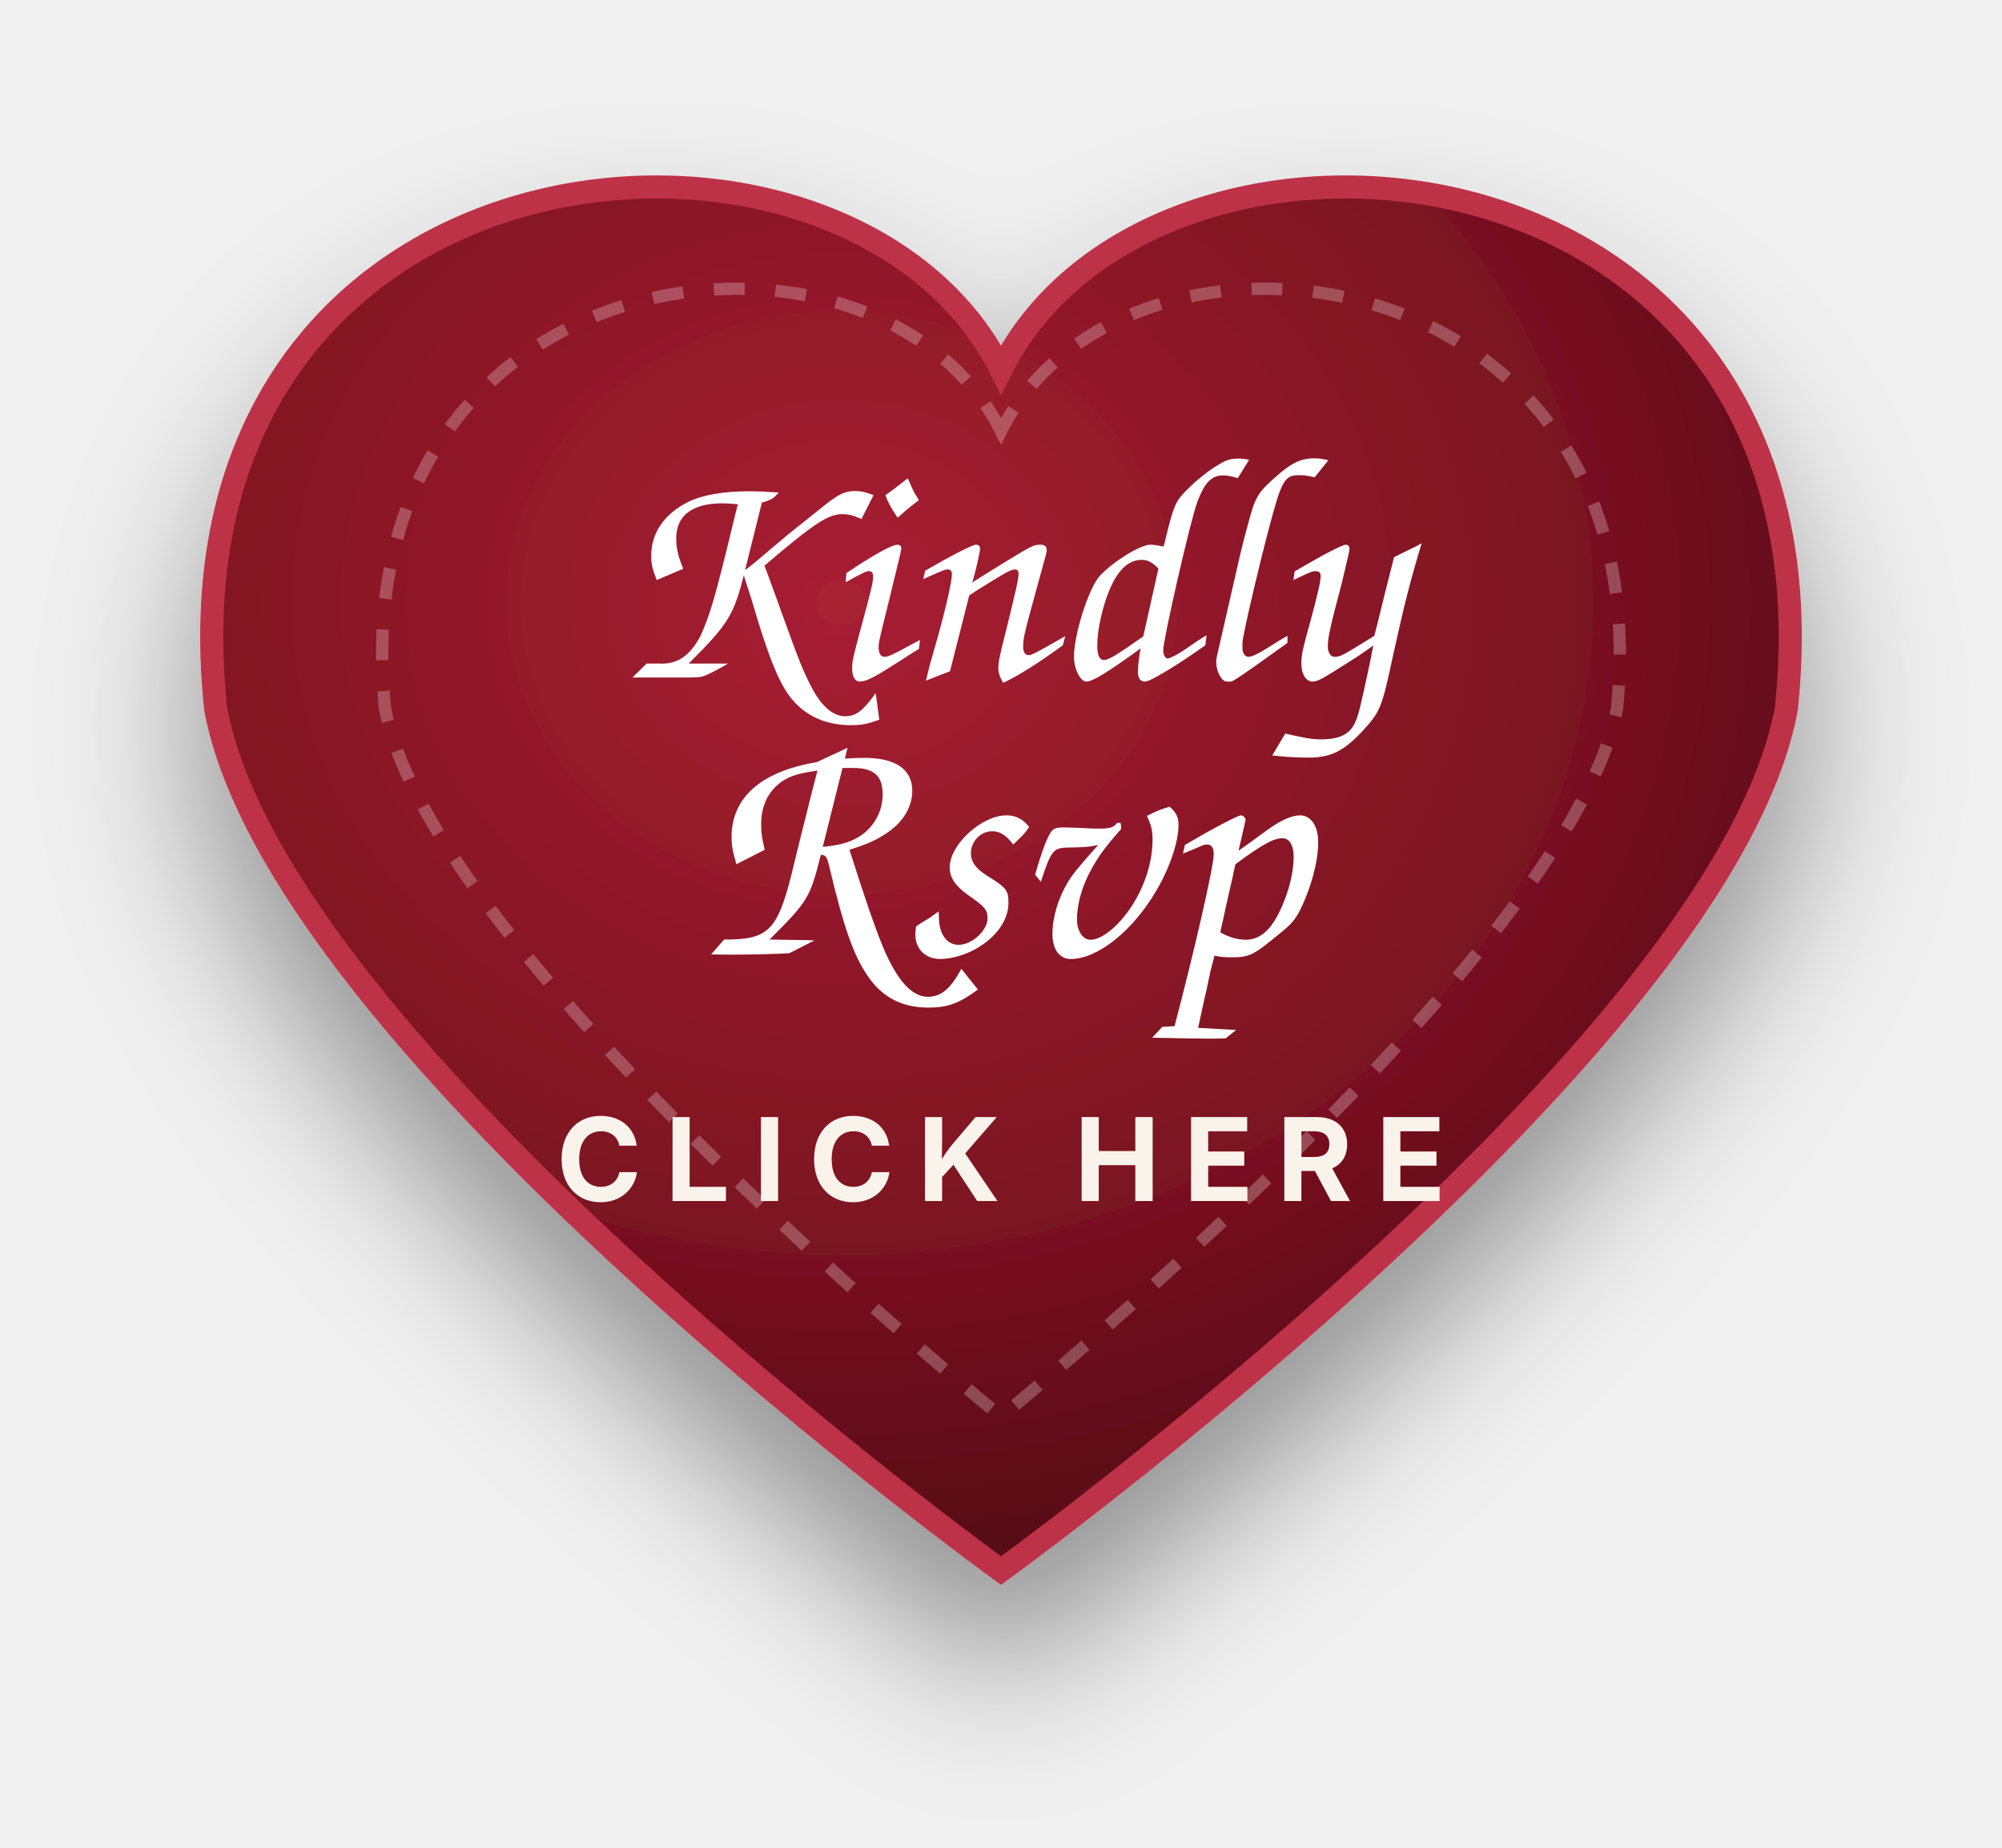
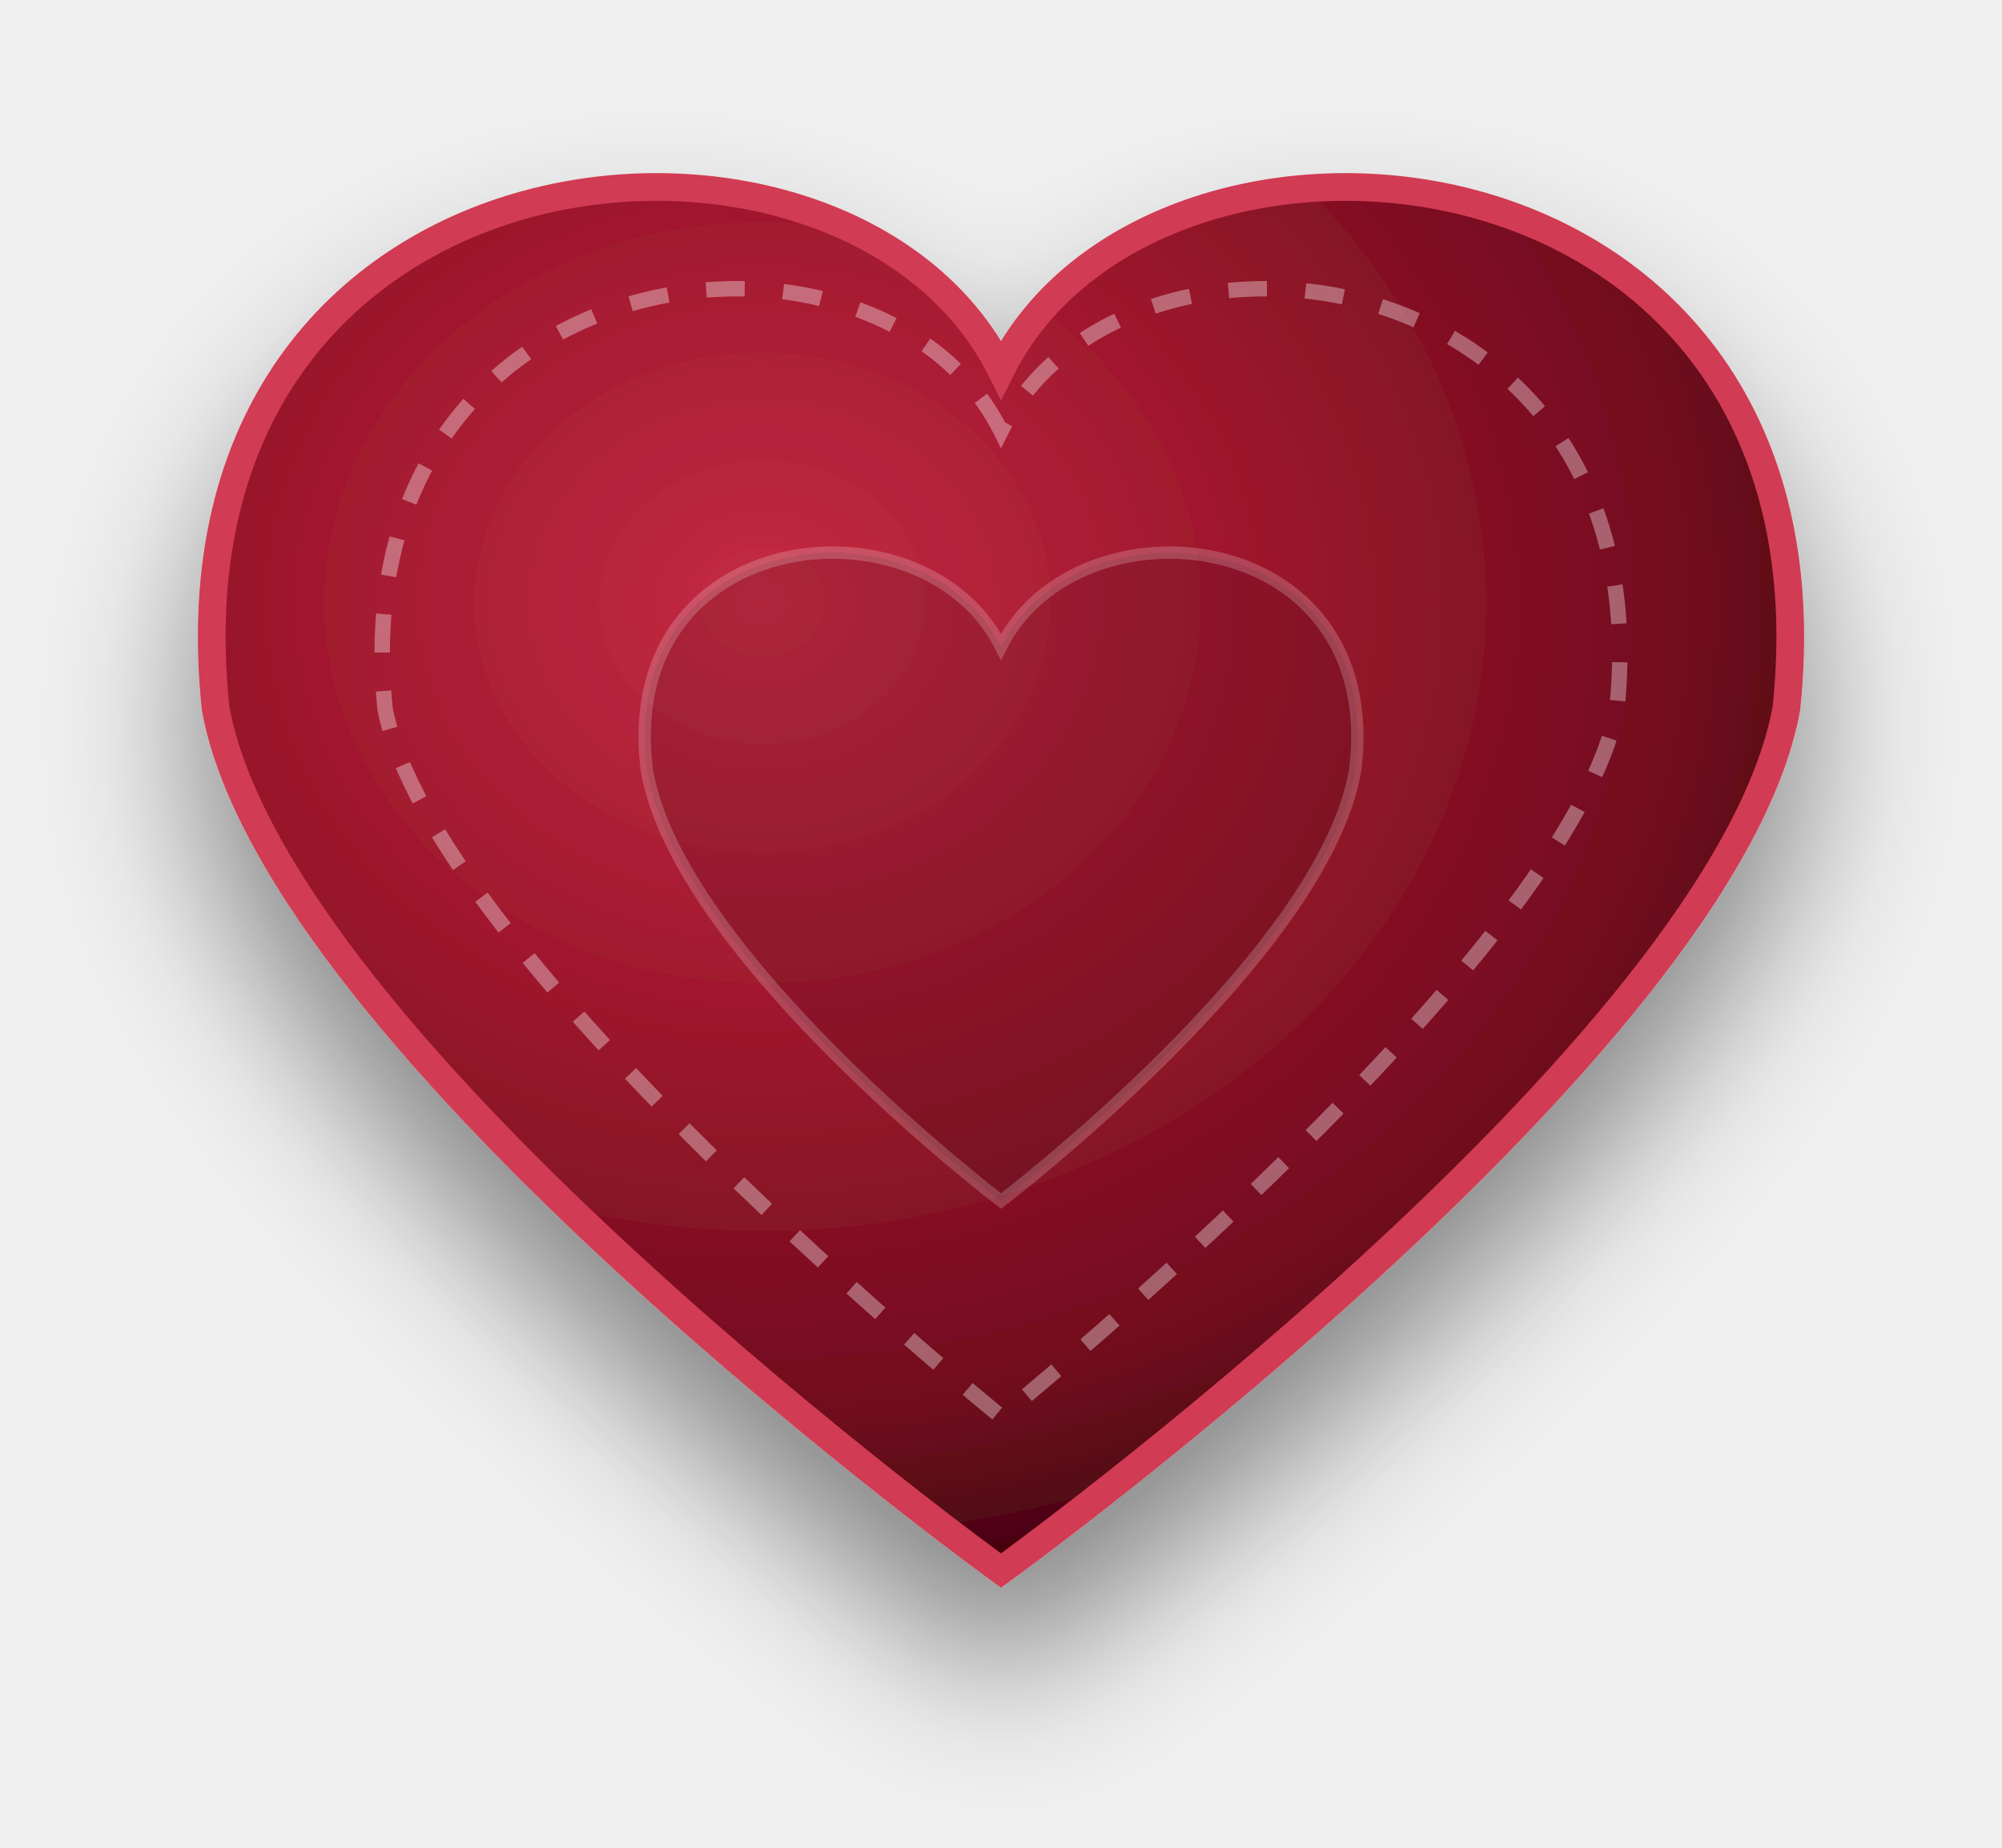
<svg xmlns="http://www.w3.org/2000/svg" viewBox="0 0 130 120" width="130" height="120" fill="none">
  <defs>
-     <radialGradient id="heartWax" cx="40%" cy="30%" r="70%">
-       <stop offset="0%" stop-color="#A82032" />
-       <stop offset="65%" stop-color="#7C1221" />
-       <stop offset="100%" stop-color="#550B16" />
+     <radialGradient id="heartWax" cx="35%" cy="30%" r="70%">
+       <stop offset="0%" stop-color="#C52B43" />
+       <stop offset="45%" stop-color="#9C172C" />
+       <stop offset="85%" stop-color="#6F0C1D" />
+       <stop offset="100%" stop-color="#4A0511" />
    </radialGradient>
    <filter id="heartShadow" x="-20%" y="-15%" width="140%" height="140%">
-       <feDropShadow dx="0" dy="6" stdDeviation="5" flood-color="#000" flood-opacity="0.4" />
+       <feDropShadow dx="0" dy="6" stdDeviation="5" flood-color="#000" flood-opacity="0.45" />
    </filter>
+     <linearGradient id="innerGlow" x1="0%" y1="0%" x2="100%" y2="100%">
+       <stop offset="0%" stop-color="rgba(255,255,255,0.4)" />
+       <stop offset="100%" stop-color="rgba(0,0,0,0.2)" />
+     </linearGradient>
  </defs>
-   <path d="     M 65 24     C 55 4, 10 8, 14 46     C 18 68, 65 102, 65 102     C 65 102, 112 68, 116 46     C 120 8, 75 4, 65 24     Z" fill="url(#heartWax)" stroke="#BD3347" stroke-width="1.5" filter="url(#heartShadow)" />
-   <path d="     M 65 28     C 57 12, 22 16, 25 46     C 28 62, 65 92, 65 92     C 65 92, 102 62, 105 46     C 108 16, 73 12, 65 28     Z" fill="none" stroke="rgba(255, 255, 255, 0.25)" stroke-width="0.8" stroke-dasharray="2 2" />
-   <text x="65" y="44" font-family="'Alex Brush', 'Pinyon Script', 'Great Vibes', cursive" font-size="21" font-style="italic" fill="#FFFFFF" text-anchor="middle" style="text-shadow: 0 1px 3px rgba(0,0,0,0.5);">Kindly</text>
-   <text x="65" y="62" font-family="'Alex Brush', 'Pinyon Script', 'Great Vibes', cursive" font-size="22" font-style="italic" fill="#FFFFFF" text-anchor="middle" style="text-shadow: 0 1px 3px rgba(0,0,0,0.5);">Rsvp</text>
-   <text x="65" y="78" font-family="'Inter', -apple-system, sans-serif" font-size="7.5" font-weight="700" letter-spacing="1.5" fill="#FAF3EB" text-anchor="middle">CLICK HERE</text>
+   <path d="     M 65 24     C 55 4, 10 8, 14 46     C 18 68, 65 102, 65 102     C 65 102, 112 68, 116 46     C 120 8, 75 4, 65 24     Z" fill="url(#heartWax)" stroke="#D13B53" stroke-width="1.8" filter="url(#heartShadow)" />
+   <path d="     M 65 28     C 57 12, 22 16, 25 46     C 28 62, 65 92, 65 92     C 65 92, 102 62, 105 46     C 108 16, 73 12, 65 28     Z" fill="none" stroke="rgba(255, 255, 255, 0.35)" stroke-width="1" stroke-dasharray="2.5 2.5" />
+   <path d="     M 65 42     C 60 32, 40 34, 42 50     C 44 62, 65 78, 65 78     C 65 78, 86 62, 88 50     C 90 34, 70 32, 65 42     Z" fill="rgba(0,0,0,0.12)" stroke="rgba(255,255,255,0.2)" stroke-width="0.8" />
</svg>
